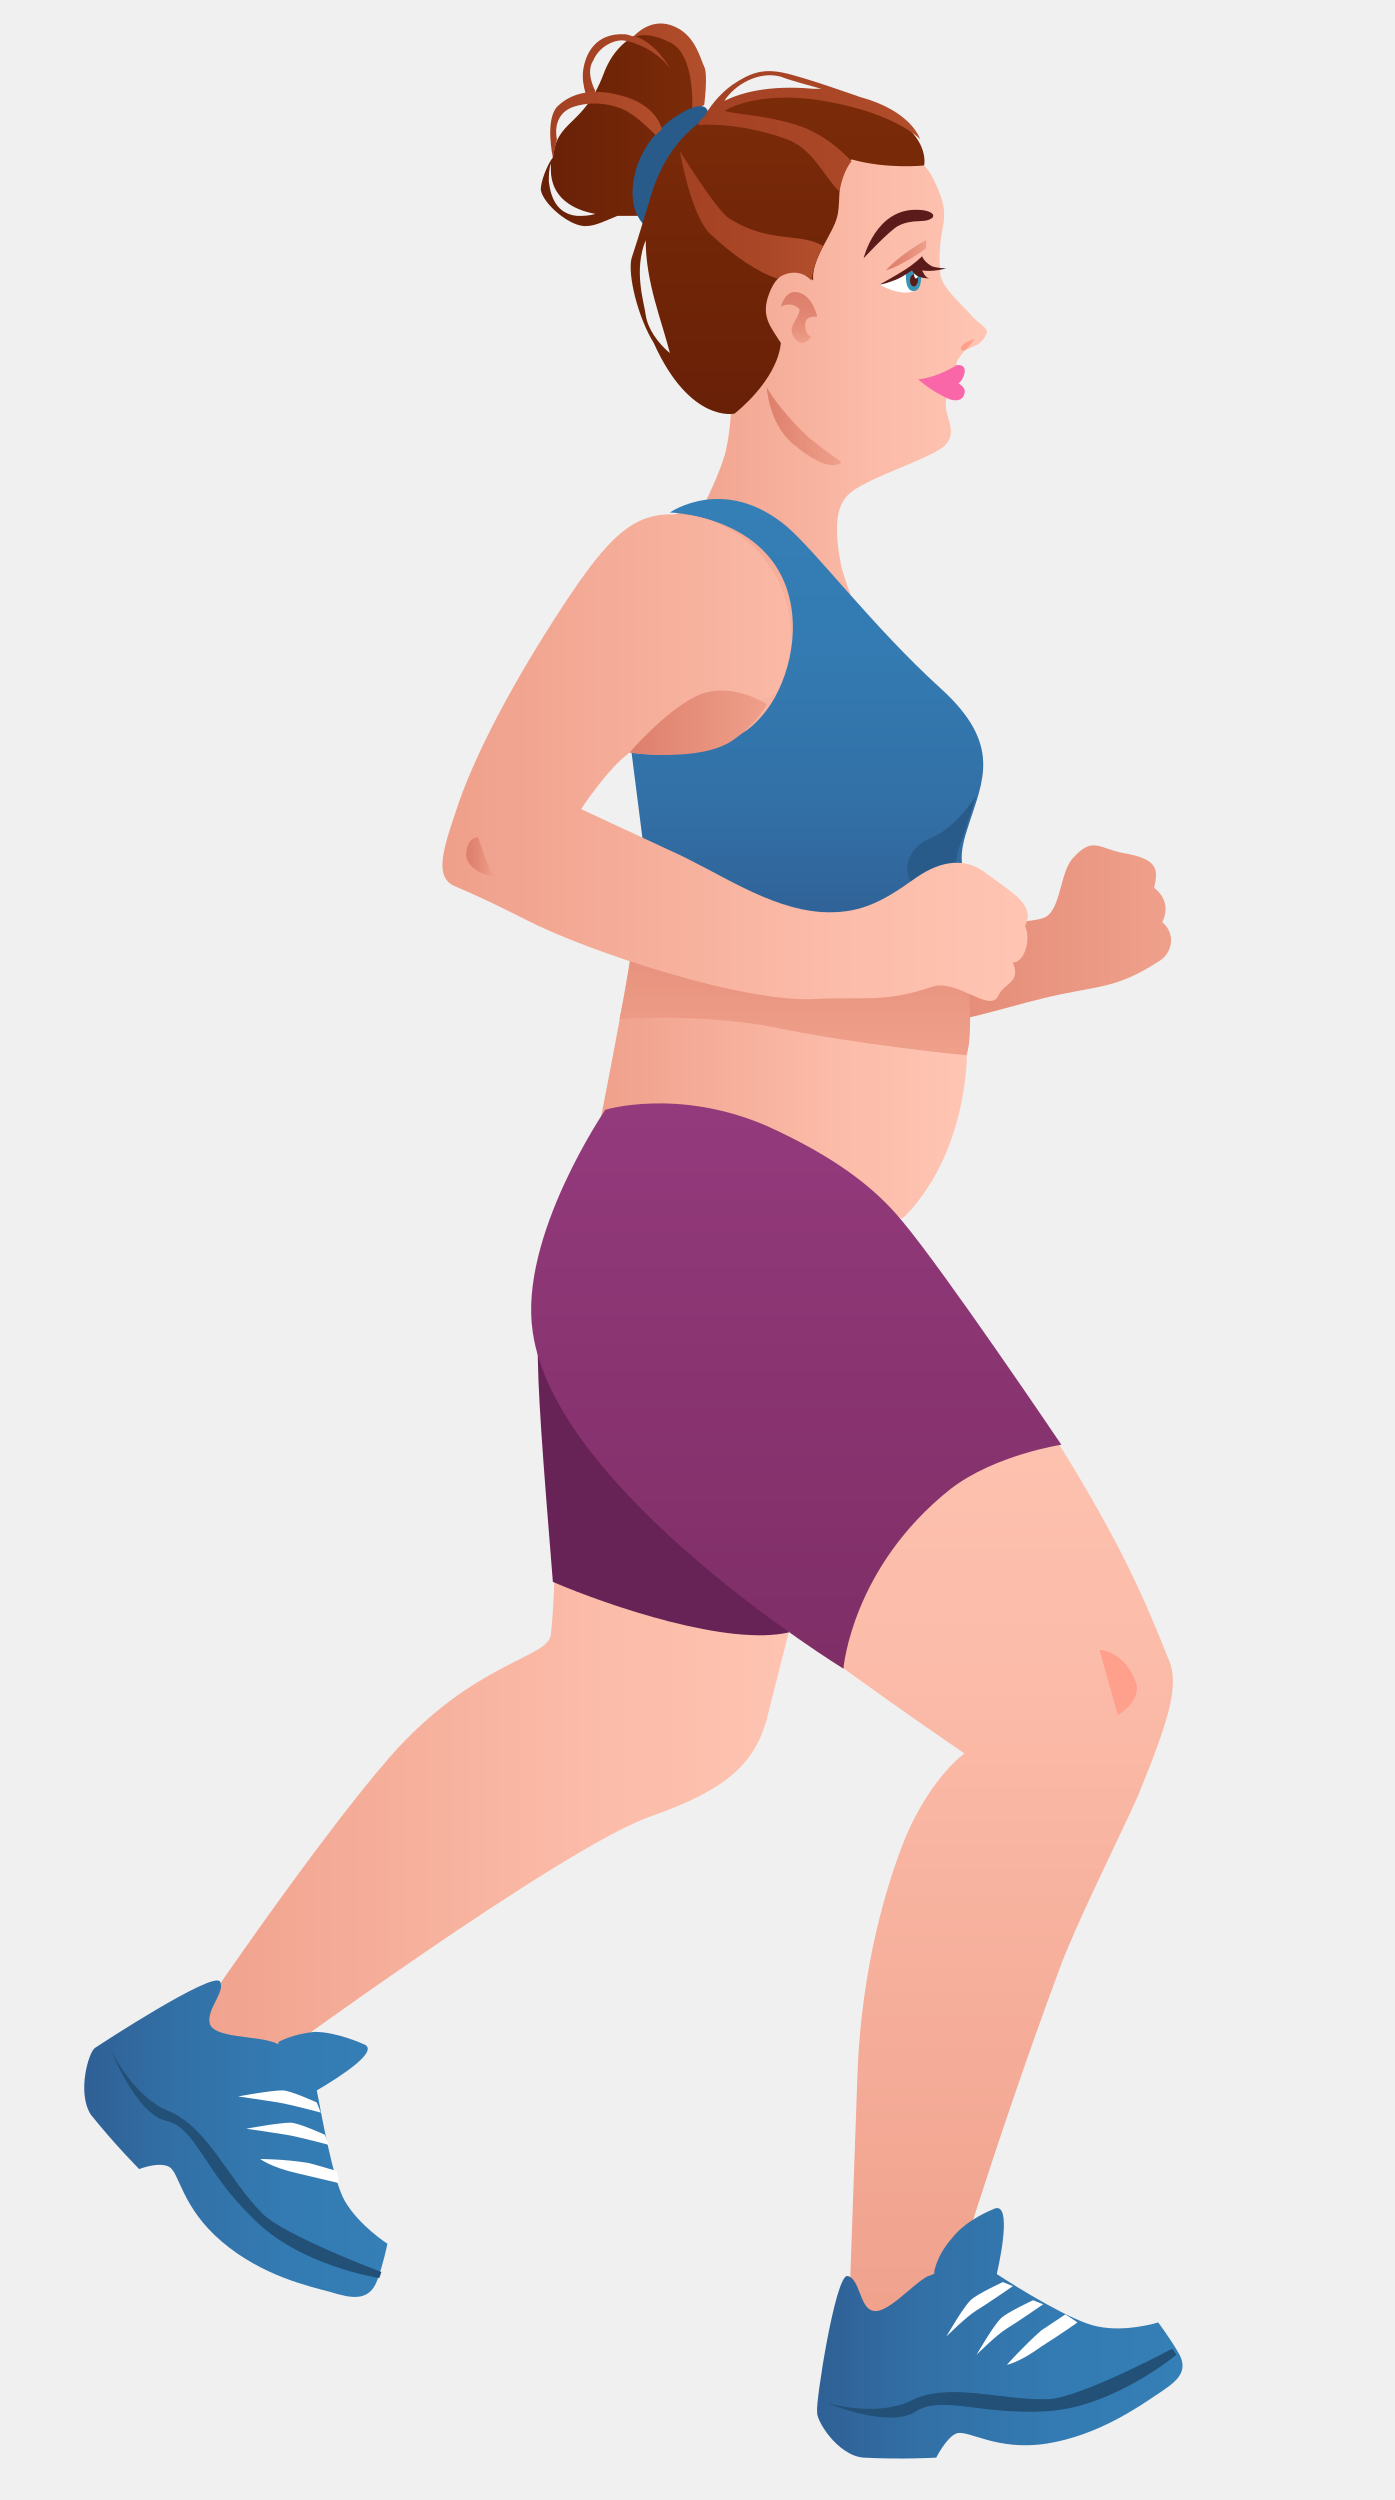
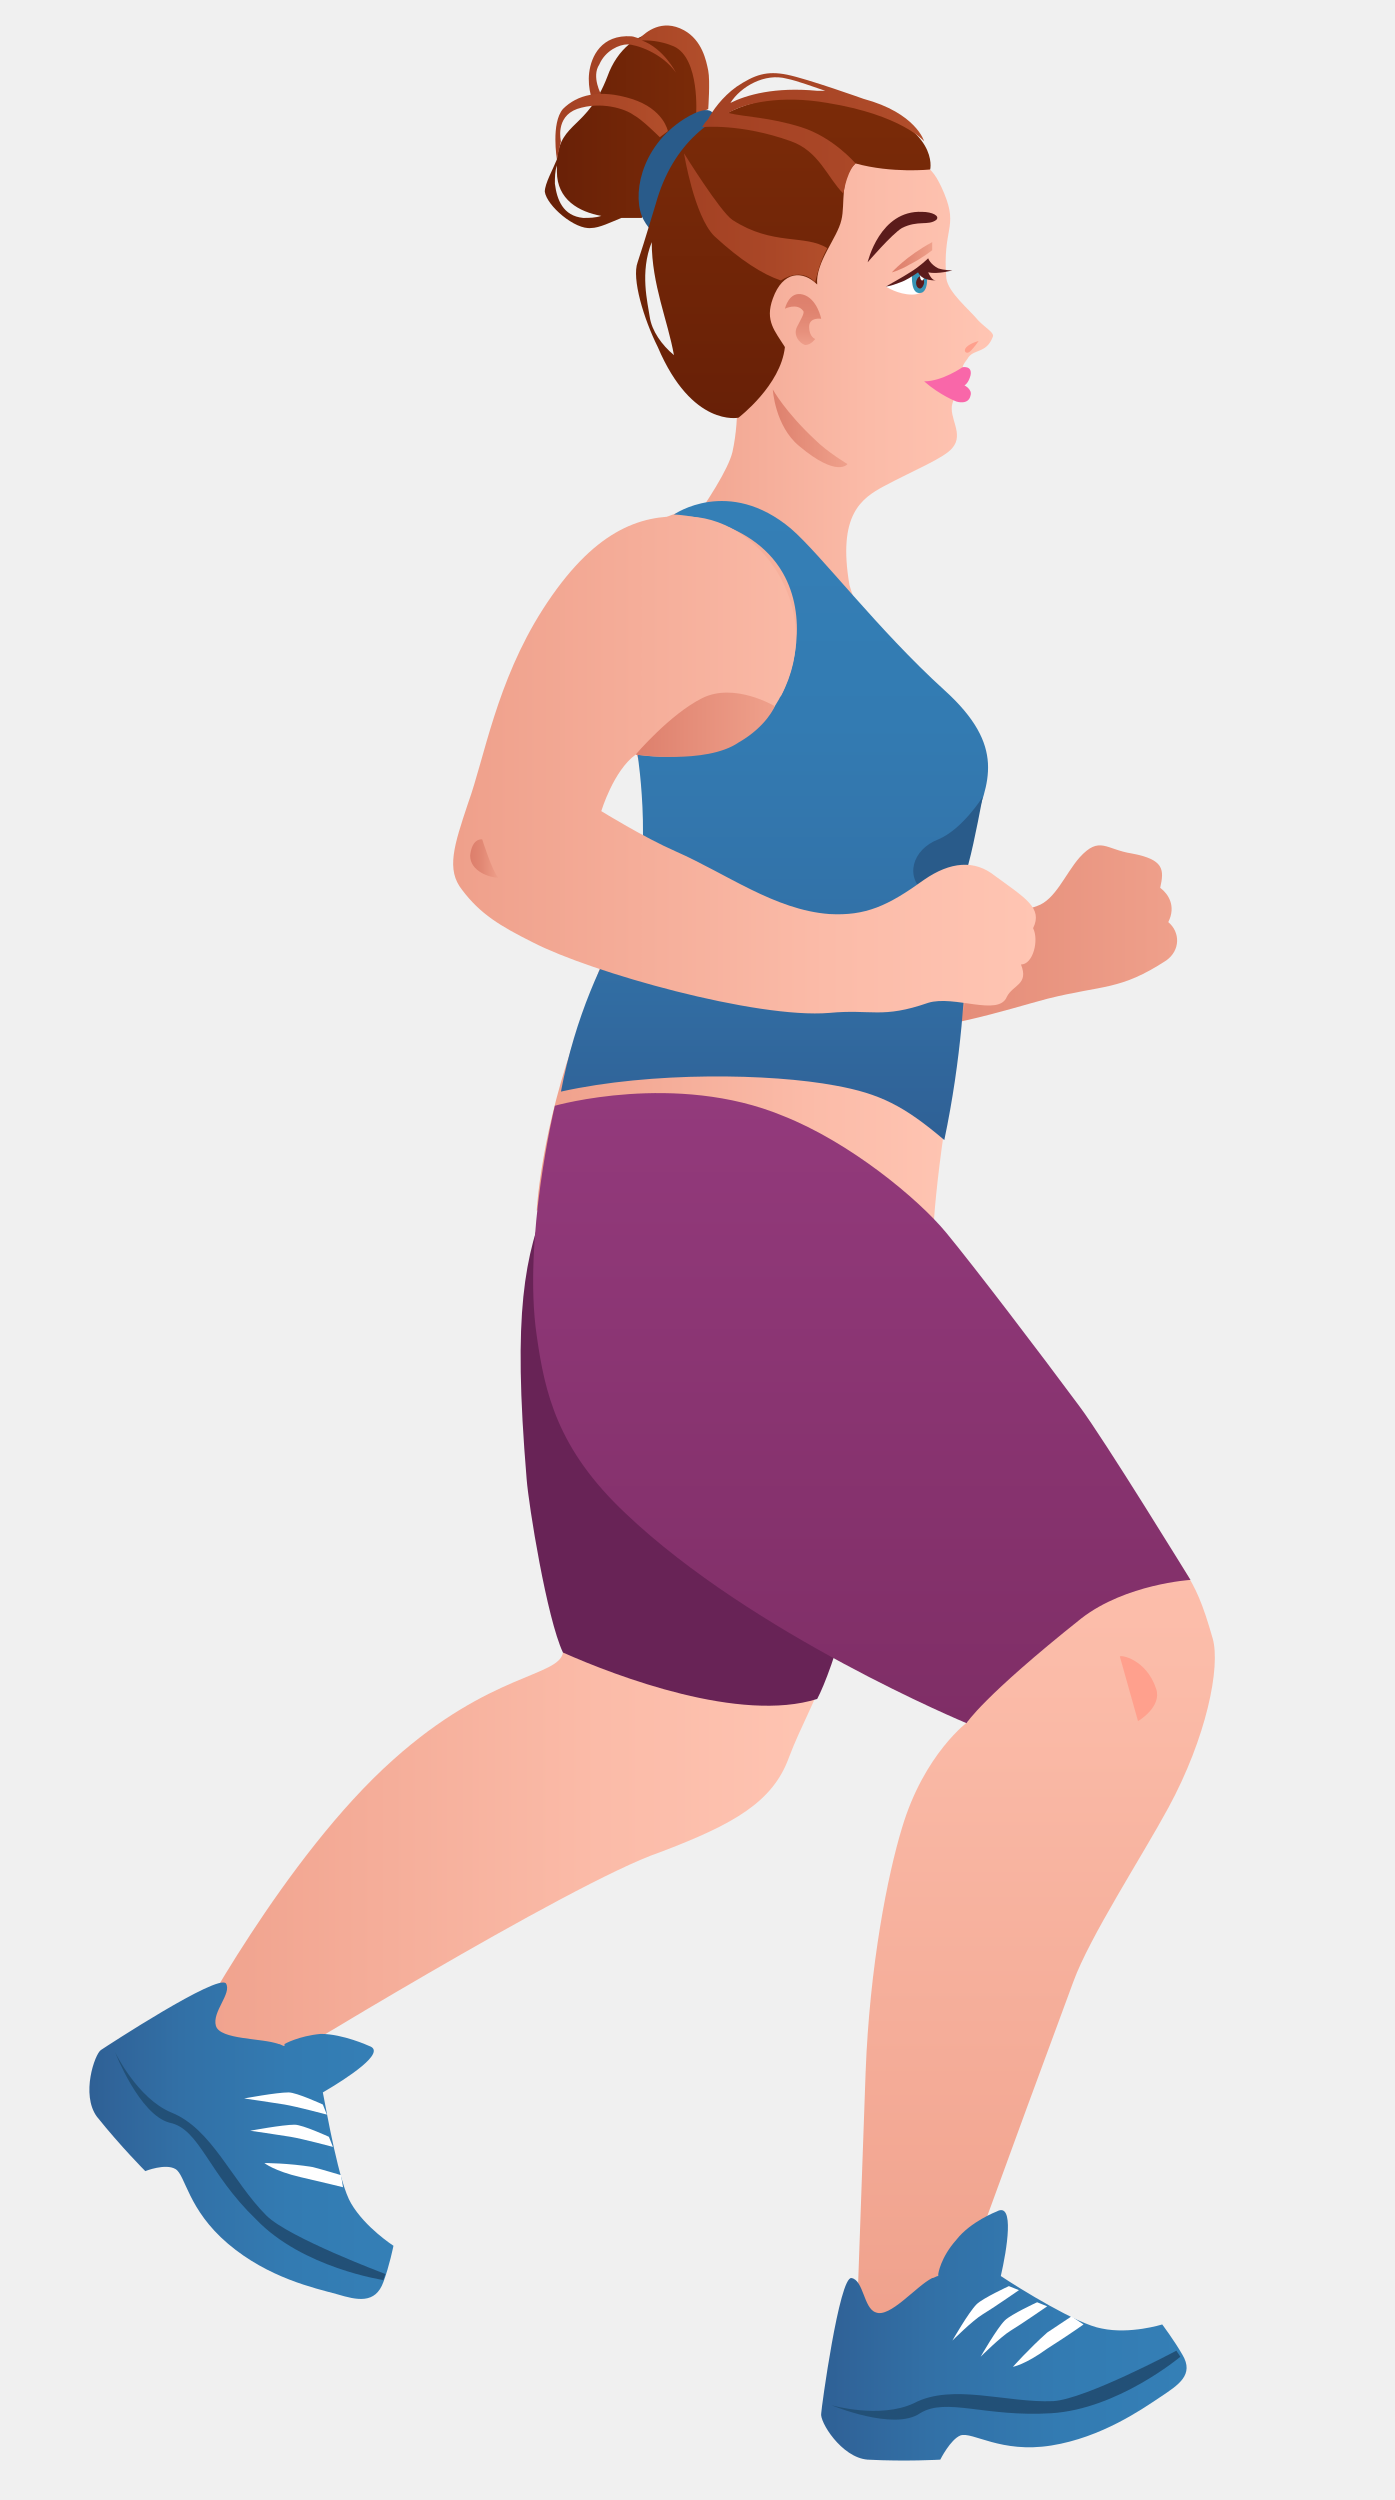
<svg xmlns="http://www.w3.org/2000/svg" version="1.1" id="Layer_1" x="0px" y="0px" viewBox="0 0 69.1 123.9" enable-background="new 0 0 69.1 123.9" xml:space="preserve">
  <g>
-     <linearGradient id="SVGID_1_" gradientUnits="userSpaceOnUse" x1="-53.371" y1="46.373" x2="-36.282" y2="46.373" gradientTransform="matrix(-1 0 0 1 4.5986 0)">
+     <linearGradient id="SVGID_1_" gradientUnits="userSpaceOnUse" x1="84.659" y1="46.492" x2="101.748" y2="46.492" gradientTransform="matrix(-1 0 0 1 142.8793 0)">
      <stop offset="0" style="stop-color:#EFA08B" />
      <stop offset="0.64" style="stop-color:#E48C78" />
      <stop offset="0.995" style="stop-color:#DD7F6C" />
    </linearGradient>
-     <path fill="url(#SVGID_1_)" d="M43.7,45.5c0,0,6.5,0.5,8,0c0.9-0.3,0.8-2.3,1.5-3c1-1.1,1.3-0.4,2.6-0.2c1.6,0.3,1.6,0.8,1.4,1.7   c0.4,0.3,0.8,0.9,0.4,1.7c0.6,0.5,0.6,1.4-0.1,1.9c-2.3,1.5-3.1,1.2-5.9,1.9c-1.7,0.4-5.6,1.7-8.2,1.5c-2.1-0.2-1.8-0.4-2.2-1   C40.1,48.1,43.7,45.5,43.7,45.5z" />
-     <linearGradient id="SVGID_2_" gradientUnits="userSpaceOnUse" x1="-36.502" y1="83.872" x2="-3.465" y2="83.872" gradientTransform="matrix(-1 0 0 1 4.5986 0)">
+     <path fill="url(#SVGID_1_)" d="M44,45.6c0,0,5.9-0.1,7.4-0.7c0.9-0.3,1.4-1.6,2.1-2.4c1-1.1,1.3-0.4,2.6-0.2   c1.6,0.3,1.6,0.8,1.4,1.7c0.4,0.3,0.8,0.9,0.4,1.7c0.6,0.5,0.6,1.4-0.1,1.9c-2.3,1.5-3.1,1.2-5.9,1.9C50,50,46.1,51.3,43.5,51   c-2.1-0.2-1.8-0.4-2.2-1C40.3,48.2,44,45.6,44,45.6z" />
+     <linearGradient id="SVGID_2_" gradientUnits="userSpaceOnUse" x1="101.008" y1="83.991" x2="134.565" y2="83.991" gradientTransform="matrix(-1 0 0 1 142.8793 0)">
      <stop offset="0" style="stop-color:#FFC5B3" />
      <stop offset="0.364" style="stop-color:#FBBBA8" />
      <stop offset="1" style="stop-color:#EFA08B" />
    </linearGradient>
-     <path fill="url(#SVGID_2_)" d="M41.1,72.9c0,0-1.8,7.2-3.1,12.3c-0.6,2.2-2,3.5-5.7,4.8c-4.4,1.5-19.5,12.6-19.5,12.6L8.1,103   l1.1-2.2c0,0,6.2-9.2,10.1-13.7c4.2-4.8,7.9-4.9,8-6.1c0.6-5.3-0.4-16.2-0.4-16.2L41.1,72.9z" />
-     <linearGradient id="SVGID_3_" gradientUnits="userSpaceOnUse" x1="-43.327" y1="42.747" x2="-24.948" y2="42.747" gradientTransform="matrix(-1 0 0 1 4.5986 0)">
+     <path fill="url(#SVGID_2_)" d="M41.4,73c0,0,1.3,4.9-0.2,9.1c-0.7,2.1-1.5,3.4-2.1,5c-0.8,2.2-2.7,3.3-6.4,4.7   C28.3,93.3,13,102.7,13,102.7l-4.7,0.4l1.1-2.2c0,0,4.7-8.9,10.1-13.7c4.8-4.3,8.2-4.1,8.4-5.3c0.6-5.3-0.8-17-0.8-17L41.4,73z" />
+     <linearGradient id="SVGID_3_" gradientUnits="userSpaceOnUse" x1="95.273" y1="43.674" x2="116.245" y2="43.674" gradientTransform="matrix(-1 0 0 1 142.8793 0)">
      <stop offset="0" style="stop-color:#FFC5B3" />
      <stop offset="0.364" style="stop-color:#FBBBA8" />
      <stop offset="1" style="stop-color:#EFA08B" />
    </linearGradient>
-     <path fill="url(#SVGID_3_)" d="M45.9,42c0,0,2.2,8.1,2,10.8c-0.4,5.3-3.2,7.6-3.2,7.6L37.1,57l-7.4-1.2c0,0,1.3-6.5,1.6-8.8   c0.4-3.2,0.9-6.8,0.9-6.8s-2.8-8.5-2.6-11s5.2-5.5,8.6-3.3C41.6,28.1,45.9,42,45.9,42z" />
+     <path fill="url(#SVGID_3_)" d="M46.1,42.1c0,0,2.3,4.9,1.2,10.8c-1.1,6.2-1.1,9.2-1.1,9.2l-8.8-5.1l-10.8,3c0,0,0.2-4,2.1-9.1   c1.1-3,3.7-10.8,3.7-10.8s-2.8-8.5-2.6-11c0.2-2.5,5.2-5.5,8.6-3.3C41.8,28.2,46.1,42.1,46.1,42.1z" />
    <g>
-       <linearGradient id="SVGID_4_" gradientUnits="userSpaceOnUse" x1="-44.465" y1="20.54" x2="-28.415" y2="20.54" gradientTransform="matrix(-1 0 0 1 4.5986 0)">
+       <linearGradient id="SVGID_4_" gradientUnits="userSpaceOnUse" x1="93.565" y1="20.659" x2="110.751" y2="20.659" gradientTransform="matrix(-1 0 0 1 142.8793 0)">
        <stop offset="0" style="stop-color:#FFC5B3" />
        <stop offset="0.364" style="stop-color:#FBBBA8" />
        <stop offset="1" style="stop-color:#EFA08B" />
      </linearGradient>
-       <path fill="url(#SVGID_4_)" d="M43.8,33.6L33,28.6c0,0,2.7-4.7,3-6.4c0.4-1.8,0.2-3.8,0.1-5.1c-0.8-0.5-2.3-0.4-2.5-3.6    c-0.4-4.8,5.7-6.5,10-5.9c1.7,0.2,2.2,0.1,2.9,1.8c0.7,1.7-0.1,1.7,0.1,4.2c0.1,0.7,1.1,1.5,1.6,2.1c0.4,0.4,0.8,0.6,0.7,0.8    c-0.3,0.8-0.9,0.6-1.2,1c-0.1,0.2-0.5,0.5-0.2,0.9c0.2,0.3-0.2,0.6-0.3,0.7c-0.1,0.5-0.2,0.3-0.3,0.7c-0.2,0.7,0.6,1.5,0,2.2    c-0.4,0.5-2.2,1.1-3.7,1.8c-1.1,0.6-2.2,0.8-1.5,4.3C42.2,29.9,43.8,33.6,43.8,33.6z" />
-       <linearGradient id="SVGID_5_" gradientUnits="userSpaceOnUse" x1="-37.126" y1="21.076" x2="-33.401" y2="21.076" gradientTransform="matrix(-1 0 0 1 4.5986 0)">
+       <path fill="url(#SVGID_4_)" d="M44,33.7l-11.9-4.8c0,0,3.8-4.8,4.2-6.5c0.4-1.8,0.2-3.8,0.1-5.1c-0.8-0.5-2.3-0.4-2.5-3.6    c-0.4-4.8,5.7-6.5,10-5.9c1.7,0.2,2.2,0.1,2.9,1.8c0.7,1.7-0.1,1.7,0.1,4.2c0.1,0.7,1.1,1.5,1.6,2.1c0.4,0.4,0.8,0.6,0.7,0.8    c-0.3,0.8-0.9,0.6-1.2,1c-0.1,0.2-0.5,0.5-0.2,0.9c0.2,0.3-0.2,0.6-0.3,0.7c-0.1,0.5-0.2,0.3-0.3,0.7c-0.2,0.7,0.6,1.5,0,2.2    c-0.4,0.5-1.9,1.1-3.4,1.9c-1.1,0.6-2.3,1.4-1.7,4.9C42.6,30.7,44,33.7,44,33.7z" />
+       <linearGradient id="SVGID_5_" gradientUnits="userSpaceOnUse" x1="100.904" y1="21.195" x2="104.629" y2="21.195" gradientTransform="matrix(-1 0 0 1 142.8793 0)">
        <stop offset="0" style="stop-color:#EFA08B" />
        <stop offset="0.64" style="stop-color:#E48C78" />
        <stop offset="0.995" style="stop-color:#DD7F6C" />
      </linearGradient>
-       <path fill="url(#SVGID_5_)" d="M41.7,22.9c0,0-0.5,0.7-2.4-0.9c-1.2-1-1.3-2.8-1.3-2.8s0.6,1.1,2.1,2.5    C40.7,22.2,41.7,22.9,41.7,22.9z" />
-       <linearGradient id="SVGID_6_" gradientUnits="userSpaceOnUse" x1="-30.1" y1="6.429" x2="-22.219" y2="6.429" gradientTransform="matrix(-1 0 0 1 4.5986 0)">
+       <path fill="url(#SVGID_5_)" d="M42,23c0,0-0.5,0.7-2.4-0.9c-1.2-1-1.3-2.8-1.3-2.8s0.6,1.1,2.1,2.5C41,22.4,42,23,42,23z" />
+       <linearGradient id="SVGID_6_" gradientUnits="userSpaceOnUse" x1="107.93" y1="6.549" x2="115.811" y2="6.549" gradientTransform="matrix(-1 0 0 1 142.8793 0)">
        <stop offset="0" style="stop-color:#7B2B08" />
        <stop offset="1" style="stop-color:#682007" />
      </linearGradient>
-       <path fill="url(#SVGID_6_)" d="M27.4,7.8c0.2-1.9,1.5-1.5,2.5-4.1c1-2.8,4.1-2.9,4.6-0.6c0.5,2.3,0,4.3,0,4.3l-2.9,3.3    c0,0-0.4,0-1,0c-0.5,0.2-1.1,0.5-1.5,0.5c-0.8,0.1-2.2-1.1-2.3-1.8C26.8,9,27.1,8.2,27.4,7.8z M28.6,10.7c0.3,0,0.6,0,0.9-0.1    c-1.1-0.2-2.2-0.8-2.2-2.2c0-0.1,0-0.2,0-0.3c-0.1,0.3-0.1,0.6-0.1,0.9C27.3,9.8,27.6,10.6,28.6,10.7z" />
-       <linearGradient id="SVGID_7_" gradientUnits="userSpaceOnUse" x1="-30.333" y1="3.385" x2="-24.307" y2="3.385" gradientTransform="matrix(-1 0 0 1 4.5986 0)">
+       <path fill="url(#SVGID_6_)" d="M27.6,7.9c0.2-1.9,1.5-1.5,2.5-4.1c1-2.8,4.1-2.9,4.6-0.6c0.5,2.3,0,4.3,0,4.3l-2.9,3.3    c0,0-0.4,0-1,0c-0.5,0.2-1.1,0.5-1.5,0.5c-0.8,0.1-2.2-1.1-2.3-1.8C27,9.1,27.4,8.4,27.6,7.9z M28.9,10.8c0.3,0,0.6,0,0.9-0.1    c-1.1-0.2-2.2-0.8-2.2-2.2c0-0.1,0-0.2,0-0.3c-0.1,0.3-0.1,0.6-0.1,0.9C27.6,9.9,27.9,10.7,28.9,10.8z" />
+       <linearGradient id="SVGID_7_" gradientUnits="userSpaceOnUse" x1="107.697" y1="3.504" x2="113.723" y2="3.504" gradientTransform="matrix(-1 0 0 1 142.8793 0)">
        <stop offset="0" style="stop-color:#B24E2B" />
        <stop offset="1" style="stop-color:#A34123" />
      </linearGradient>
-       <path fill="url(#SVGID_7_)" d="M28.9,3.5C29,2.7,29.5,1.6,31,1.7c0.1,0,0.3,0.1,0.4,0.1c0.3-0.3,1.1-1,2.2-0.4    c0.9,0.5,1.1,1.5,1.3,1.9s0,1.9,0,1.9l-0.6,0.3c0,0,0.2-2.8-1.1-3.4c-0.8-0.4-1.3-0.4-1.7-0.3c1.1,0.4,1.7,1.6,1.7,1.6    c-0.7-1-2-1.4-2.4-1.4c-0.4,0-1.1,0.3-1.4,1c-0.4,0.6,0.1,1.5,0.1,1.5l-0.3,0.5C29.2,5.1,28.8,4.3,28.9,3.5z" />
-       <path fill="#295B8A" d="M35.1,5.7c0,0,0.1-1-1.5,0c-2.2,1.4-2.6,3.9-2,5c0.6,1.1,1.3,0.8,1.3,0.8L35.1,5.7z" />
-       <path fill="#F967A9" d="M47.4,18.1c0,0,0.5-0.1,0.4,0.4c-0.1,0.4-0.3,0.5-0.3,0.5s0.4,0.2,0.3,0.5c-0.1,0.5-0.7,0.3-0.7,0.3    s-0.8-0.3-1.6-1C46.5,18.7,47.4,18.1,47.4,18.1z" />
-       <path fill="#FFFFFF" d="M45.6,13.1c0,0,0,0.4,0,0.7c0,0.3-0.1,0.7-0.7,0.7c-0.7,0-1.3-0.4-1.3-0.4L45.6,13.1z" />
-       <path fill="#3794B5" d="M45.6,13.2c0,0,0.2,1-0.2,1.2c-0.6,0.2-0.5-0.9-0.5-0.9L45.6,13.2z" />
-       <path fill="#5B1B1B" d="M45.1,13.9c0,0.2,0.1,0.3,0.2,0.3c0.1,0,0.2-0.2,0.2-0.3c0-0.2-0.1-0.3-0.2-0.3    C45.2,13.6,45.1,13.7,45.1,13.9z" />
-       <ellipse fill="#FFFFFF" cx="45.4" cy="13.6" rx="0.1" ry="0.2" />
-       <path fill="#5B1B1B" d="M45.5,10.4c0.5,0,0.9,0.2,0.7,0.4c-0.4,0.3-0.9,0-1.7,0.4c-0.5,0.3-1.7,1.6-1.7,1.6S43.4,10.3,45.5,10.4z" />
-       <path fill="#5B1B1B" d="M43.6,14.1c0,0,0.9-0.5,1.2-0.7c0.5-0.3,0.9-0.7,0.9-0.7s0.1,0.3,0.5,0.5c0.3,0.1,0.7,0.1,0.7,0.1    s-0.7,0.2-1.2,0.1c0.1,0.2,0.2,0.4,0.4,0.4c-0.6,0-0.8-0.2-0.9-0.4c-0.3,0.2-0.6,0.4-0.9,0.5C43.8,14.1,43.6,14.1,43.6,14.1z" />
-       <linearGradient id="SVGID_8_" gradientUnits="userSpaceOnUse" x1="-33.983" y1="4.546" x2="-33.983" y2="20.564" gradientTransform="matrix(-1 0 0 1 4.5986 0)">
+       <path fill="url(#SVGID_7_)" d="M29.2,3.6c0.1-0.8,0.6-1.9,2.1-1.8c0.1,0,0.3,0.1,0.4,0.1c0.3-0.3,1.1-1,2.2-0.4    C34.8,2,35,3,35.1,3.5s0,1.9,0,1.9l-0.6,0.3c0,0,0.2-2.8-1.1-3.4C32.7,2,32.1,2,31.8,2c1.1,0.4,1.7,1.6,1.7,1.6    c-0.7-1-2-1.4-2.4-1.4c-0.4,0-1.1,0.3-1.4,1c-0.4,0.6,0.1,1.5,0.1,1.5l-0.3,0.5C29.4,5.2,29.1,4.4,29.2,3.6z" />
+       <path fill="#295B8A" d="M35.4,5.9c0,0,0.1-1-1.5,0c-2.2,1.4-2.6,3.9-2,5c0.6,1.1,1.3,0.8,1.3,0.8L35.4,5.9z" />
+       <path fill="#F967A9" d="M47.7,18.2c0,0,0.5-0.1,0.4,0.4c-0.1,0.4-0.3,0.5-0.3,0.5s0.4,0.2,0.3,0.5c-0.1,0.5-0.7,0.3-0.7,0.3    s-0.8-0.3-1.6-1C46.7,18.9,47.7,18.2,47.7,18.2z" />
+       <path fill="#FFFFFF" d="M45.9,13.2c0,0,0,0.4,0,0.7c0,0.3-0.1,0.7-0.7,0.7c-0.7,0-1.3-0.4-1.3-0.4L45.9,13.2z" />
+       <path fill="#3794B5" d="M45.9,13.3c0,0,0.2,1-0.2,1.2c-0.6,0.2-0.5-0.9-0.5-0.9L45.9,13.3z" />
+       <path fill="#5B1B1B" d="M45.4,14c0,0.2,0.1,0.3,0.2,0.3c0.1,0,0.2-0.2,0.2-0.3c0-0.2-0.1-0.3-0.2-0.3C45.5,13.7,45.4,13.9,45.4,14    z" />
+       <ellipse fill="#FFFFFF" cx="45.7" cy="13.7" rx="0.1" ry="0.2" />
+       <path fill="#5B1B1B" d="M45.7,10.5c0.5,0,0.9,0.2,0.7,0.4c-0.4,0.3-0.9,0-1.7,0.4C44.2,11.6,43,13,43,13S43.6,10.4,45.7,10.5z" />
+       <path fill="#5B1B1B" d="M43.9,14.2c0,0,0.9-0.5,1.2-0.7c0.5-0.3,0.9-0.7,0.9-0.7s0.1,0.3,0.5,0.5c0.3,0.1,0.7,0.1,0.7,0.1    s-0.7,0.2-1.2,0.1c0.1,0.2,0.2,0.4,0.4,0.4c-0.6,0-0.8-0.2-0.9-0.4c-0.3,0.2-0.6,0.4-0.9,0.5C44.1,14.2,43.9,14.2,43.9,14.2z" />
+       <linearGradient id="SVGID_8_" gradientUnits="userSpaceOnUse" x1="104.046" y1="4.665" x2="104.046" y2="20.683" gradientTransform="matrix(-1 0 0 1 142.8793 0)">
        <stop offset="0" style="stop-color:#7B2B08" />
        <stop offset="1" style="stop-color:#682007" />
      </linearGradient>
-       <path fill="url(#SVGID_8_)" d="M31.3,12.8c0.4-1.2,0.8-2.6,0.9-2.9c1.7-6.1,8-5.6,9.9-5c4.2,1.2,3.7,3.3,3.7,3.3S44,8.4,42.2,7.9    c-0.8,0.7-0.5,2-0.7,2.8c-0.2,0.9-1.3,2.1-1.2,3.2c-0.7-0.7-1.7-0.7-2.2,0.7c-0.4,1.1,0.1,1.6,0.6,2.4c-0.2,1.9-2.3,3.5-2.3,3.5    s-2.2,0.5-4-3.5C31.6,15.7,31.1,13.6,31.3,12.8z M32,15.6c0.1,0.7,0.6,1.4,1.2,1.9C32.8,15.9,32,14,32,11.9    C31.4,13.4,31.9,14.9,32,15.6z" />
-       <path fill="#FFA08D" d="M48.3,16.8c0,0-0.4,0.1-0.6,0.3c-0.2,0.2,0,0.4,0.2,0.2C48.1,17.1,48.3,16.8,48.3,16.8z" />
-       <linearGradient id="SVGID_9_" gradientUnits="userSpaceOnUse" x1="-41.317" y1="12.65" x2="-39.392" y2="12.65" gradientTransform="matrix(-1 0 0 1 4.5986 0)">
+       <path fill="url(#SVGID_8_)" d="M31.6,13c0.4-1.2,0.8-2.6,0.9-2.9c1.7-6.1,8-5.6,9.9-5c4.2,1.2,3.7,3.3,3.7,3.3s-1.9,0.2-3.7-0.3    c-0.8,0.7-0.5,2-0.7,2.8c-0.2,0.9-1.3,2.1-1.2,3.2c-0.7-0.7-1.7-0.7-2.2,0.7c-0.4,1.1,0.1,1.6,0.6,2.4c-0.2,1.9-2.3,3.5-2.3,3.5    s-2.3,0.5-4-3.5C31.9,15.8,31.3,13.8,31.6,13z M32.2,15.7c0.1,0.7,0.6,1.4,1.2,1.9c-0.3-1.7-1.1-3.5-1.1-5.6    C31.7,13.5,32.1,15,32.2,15.7z" />
+       <path fill="#FFA08D" d="M48.5,16.9c0,0-0.4,0.1-0.6,0.3c-0.2,0.2,0,0.4,0.2,0.2C48.3,17.2,48.5,16.9,48.5,16.9z" />
+       <linearGradient id="SVGID_9_" gradientUnits="userSpaceOnUse" x1="96.713" y1="12.769" x2="98.638" y2="12.769" gradientTransform="matrix(-1 0 0 1 142.8793 0)">
        <stop offset="0" style="stop-color:#EFA08B" />
        <stop offset="0.156" style="stop-color:#EB9984" />
        <stop offset="0.649" style="stop-color:#E18672" />
        <stop offset="0.995" style="stop-color:#DD7F6C" />
      </linearGradient>
-       <path fill="url(#SVGID_9_)" d="M45.9,11.9v0.4c0,0-0.5,0.4-1.1,0.7c-0.5,0.3-0.9,0.4-0.9,0.4S44.6,12.6,45.9,11.9z" />
-       <linearGradient id="SVGID_10_" gradientUnits="userSpaceOnUse" x1="-35.005" y1="17.075" x2="-35.005" y2="14.497" gradientTransform="matrix(-1 0 0 1 4.5986 0)">
+       <path fill="url(#SVGID_9_)" d="M46.2,12v0.4c0,0-0.5,0.4-1.1,0.7c-0.5,0.3-0.9,0.4-0.9,0.4S44.9,12.7,46.2,12z" />
+       <linearGradient id="SVGID_10_" gradientUnits="userSpaceOnUse" x1="103.025" y1="17.195" x2="103.025" y2="14.616" gradientTransform="matrix(-1 0 0 1 142.8793 0)">
        <stop offset="0" style="stop-color:#EFA08B" />
        <stop offset="0.278" style="stop-color:#E7917D" />
        <stop offset="0.658" style="stop-color:#E08470" />
        <stop offset="0.995" style="stop-color:#DD7F6C" />
      </linearGradient>
-       <path fill="url(#SVGID_10_)" d="M38.7,15.2c0,0,0.2-0.9,0.9-0.7c0.7,0.2,0.9,1.2,0.9,1.2s-0.6-0.1-0.6,0.4c0,0.5,0.3,0.6,0.3,0.6    s-0.2,0.3-0.5,0.3c-0.3-0.1-0.6-0.5-0.4-0.9c0.2-0.4,0.4-0.7,0.3-0.8C39.2,14.9,38.7,15.2,38.7,15.2z" />
-       <linearGradient id="SVGID_11_" gradientUnits="userSpaceOnUse" x1="-36.152" y1="10.718" x2="-29.026" y2="10.718" gradientTransform="matrix(-1 0 0 1 4.5986 0)">
+       <path fill="url(#SVGID_10_)" d="M38.9,15.3c0,0,0.2-0.9,0.9-0.7c0.7,0.2,0.9,1.2,0.9,1.2s-0.6-0.1-0.6,0.4c0,0.5,0.3,0.6,0.3,0.6    s-0.2,0.3-0.5,0.3c-0.3-0.1-0.6-0.5-0.4-0.9c0.2-0.4,0.4-0.7,0.3-0.8C39.5,15,38.9,15.3,38.9,15.3z" />
+       <linearGradient id="SVGID_11_" gradientUnits="userSpaceOnUse" x1="101.878" y1="10.837" x2="109.004" y2="10.837" gradientTransform="matrix(-1 0 0 1 142.8793 0)">
        <stop offset="0" style="stop-color:#B24E2B" />
        <stop offset="0.384" style="stop-color:#AA4727" />
        <stop offset="1" style="stop-color:#A34123" />
      </linearGradient>
-       <path fill="url(#SVGID_11_)" d="M40.8,12.2c-1.1-0.7-2.7-0.1-4.7-1.4c-0.6-0.4-2.4-3.3-2.4-3.3s0.5,3.1,1.5,4.1    c1.3,1.2,2.4,1.9,3.3,2.2c1.1-0.7,1.7,0.1,1.7,0.1S40.4,12.8,40.8,12.2z" />
-       <linearGradient id="SVGID_12_" gradientUnits="userSpaceOnUse" x1="-40.975" y1="6.473" x2="-29.955" y2="6.473" gradientTransform="matrix(-1 0 0 1 4.5986 0)">
+       <path fill="url(#SVGID_11_)" d="M41,12.3c-1.1-0.7-2.7-0.1-4.7-1.4c-0.6-0.4-2.4-3.3-2.4-3.3s0.5,3.1,1.5,4.1    c1.3,1.2,2.4,1.9,3.3,2.2c1.1-0.7,1.7,0.1,1.7,0.1S40.6,13,41,12.3z" />
+       <linearGradient id="SVGID_12_" gradientUnits="userSpaceOnUse" x1="97.055" y1="6.592" x2="108.075" y2="6.592" gradientTransform="matrix(-1 0 0 1 142.8793 0)">
        <stop offset="0" style="stop-color:#B24E2B" />
        <stop offset="0.384" style="stop-color:#AA4727" />
        <stop offset="1" style="stop-color:#A34123" />
      </linearGradient>
-       <path fill="url(#SVGID_12_)" d="M34.9,5.8c0.2-0.4,0.7-1.1,1.4-1.6c0.9-0.6,1.5-0.8,2.5-0.6c1,0.2,3.8,1.2,3.8,1.2l0,0    c2.6,0.7,3,2.1,3,2.1S44.4,5.6,40.8,5c-2.3-0.4-4.1,0-4.9,0.5c0.8,0.2,2,0.2,3.6,0.7c1.6,0.5,2.7,1.8,2.7,1.8s-0.4,0.4-0.6,1.5    c-0.8-0.8-1.3-2.1-2.6-2.6c-2.5-0.9-4.4-0.7-4.4-0.7S34.6,6,34.9,5.8z M40.3,4.4c0.1,0,0.2,0,0.4,0C40,4.2,39.2,4,38.7,3.8    c-1.1-0.3-2.3,0.4-2.8,1.2c0,0,0,0,0,0C36.7,4.6,38.1,4.2,40.3,4.4z" />
-       <linearGradient id="SVGID_13_" gradientUnits="userSpaceOnUse" x1="-28.214" y1="6.152" x2="-22.667" y2="6.152" gradientTransform="matrix(-1 0 0 1 4.5986 0)">
+       <path fill="url(#SVGID_12_)" d="M35.1,5.9c0.2-0.4,0.7-1.1,1.4-1.6c0.9-0.6,1.5-0.8,2.5-0.6c1,0.2,3.8,1.2,3.8,1.2l0,0    c2.6,0.7,3,2.1,3,2.1S44.7,5.7,41,5.1c-2.3-0.4-4.1,0-4.9,0.5c0.8,0.2,2,0.2,3.6,0.7c1.6,0.5,2.7,1.8,2.7,1.8S42,8.4,41.8,9.6    C41,8.8,40.6,7.5,39.2,7c-2.5-0.9-4.4-0.7-4.4-0.7S34.9,6.1,35.1,5.9z M40.5,4.5c0.1,0,0.2,0,0.4,0c-0.6-0.2-1.4-0.5-1.9-0.6    c-1.1-0.3-2.3,0.4-2.8,1.2c0,0,0,0,0,0C37,4.7,38.4,4.3,40.5,4.5z" />
+       <linearGradient id="SVGID_13_" gradientUnits="userSpaceOnUse" x1="109.816" y1="6.272" x2="115.363" y2="6.272" gradientTransform="matrix(-1 0 0 1 142.8793 0)">
        <stop offset="0" style="stop-color:#B24E2B" />
        <stop offset="1" style="stop-color:#A34123" />
      </linearGradient>
-       <path fill="url(#SVGID_13_)" d="M32.8,6.4c0,0-0.2-1.1-1.8-1.6c-1.6-0.5-2.7-0.2-3.4,0.5C27,6,27.4,7.8,27.4,7.8l0.2-0.9    c0,0-0.3-1.2,0.8-1.6c1.2-0.4,2.4,0,2.8,0.3c0.4,0.2,1.3,1.1,1.3,1.1L32.8,6.4z" />
+       <path fill="url(#SVGID_13_)" d="M33.1,6.5c0,0-0.2-1.1-1.8-1.6c-1.6-0.5-2.7-0.2-3.4,0.5c-0.6,0.7-0.3,2.5-0.3,2.5L27.8,7    c0,0-0.3-1.2,0.8-1.6c1.2-0.4,2.4,0,2.8,0.3c0.4,0.2,1.3,1.1,1.3,1.1L33.1,6.5z" />
    </g>
-     <linearGradient id="SVGID_14_" gradientUnits="userSpaceOnUse" x1="-34.829" y1="52.252" x2="-34.829" y2="41.901" gradientTransform="matrix(-1 0 0 1 4.5986 0)">
+     <linearGradient id="SVGID_14_" gradientUnits="userSpaceOnUse" x1="103.149" y1="52.371" x2="103.149" y2="42.02" gradientTransform="matrix(-1 0 0 1 142.8793 0)">
      <stop offset="0" style="stop-color:#EFA08B" />
      <stop offset="0.64" style="stop-color:#E48C78" />
      <stop offset="0.995" style="stop-color:#DD7F6C" />
    </linearGradient>
-     <path fill="url(#SVGID_14_)" d="M31.4,46.4c0.2-1.5,0.8-3.5,0.5-4l15.6,0.4c0,2.1,0,1.6,0.4,5.3c0.4,3.3,0,4.2,0,4.2   s-5.3-0.5-9.6-1.4c-3.7-0.7-7.6-0.4-7.6-0.4S31.1,48.8,31.4,46.4z" />
-     <linearGradient id="SVGID_15_" gradientUnits="userSpaceOnUse" x1="-35.365" y1="24.816" x2="-35.365" y2="46.373" gradientTransform="matrix(-1 0 0 1 4.5986 0)">
+     <path fill="url(#SVGID_14_)" d="M31.7,46.5c0.2-1.5,0.8-3.5,0.5-4l15.6,0.4c0,2.1,1.2,1.7,0.4,5.3c-0.7,3.1-1.2,4.2-1.2,4.2   s-4-0.5-8.3-1.4C35,50.3,31,50.6,31,50.6S31.3,48.9,31.7,46.5z" />
+     <linearGradient id="SVGID_15_" gradientUnits="userSpaceOnUse" x1="104.541" y1="24.935" x2="104.541" y2="56.591" gradientTransform="matrix(-1 0 0 1 142.8793 0)">
      <stop offset="0" style="stop-color:#347FB6" />
      <stop offset="0.345" style="stop-color:#337BB2" />
      <stop offset="0.701" style="stop-color:#3270A6" />
      <stop offset="1" style="stop-color:#2F6095" />
    </linearGradient>
-     <path fill="url(#SVGID_15_)" d="M37,36.2c0.4-0.3,0.8-0.7,1.2-1.3c1.1-1.7,1.6-4.5,0.4-6.6c-1.6-2.8-5.4-2.9-5.4-2.9   s2.7-1.9,5.8,0.7c1.5,1.3,4.3,5,7.6,8c3.1,2.8,2.1,4.6,1.4,6.8c-0.5,1.5-0.4,1.9,0,3.2l-7.4,2.2L32,42.8l-0.7-5.5   C31.3,37.3,34.3,37.9,37,36.2z" />
-     <path fill="#295B8A" d="M48.4,39.4c0,0-1,1.6-2.2,2.1c-1.3,0.5-1.7,1.9-0.6,2.7c1.1,0.9,2.2,0.8,2.2,0.8s-0.7-1.6-0.3-2.9   C47.9,41,48.4,39.4,48.4,39.4z" />
-     <linearGradient id="SVGID_16_" gradientUnits="userSpaceOnUse" x1="-40.009" y1="64.361" x2="-40.009" y2="116.665" gradientTransform="matrix(-1 0 0 1 4.5986 0)">
+     <path fill="url(#SVGID_15_)" d="M37.2,36.3c0.4-0.3,0.8-0.7,1.2-1.3c1.1-1.7,1.6-4.5,0.4-6.6c-1.6-2.8-5.4-2.9-5.4-2.9   s2.7-1.9,5.8,0.7c1.5,1.3,4.3,5,7.6,8c3.1,2.8,2.2,4.6,1.4,6.8c-0.6,1.5,0.3,7.4-1.4,15.5c-2-1.7-3.2-2.3-5.4-2.7   c-3.2-0.6-9.1-0.7-13.6,0.3c0.7-3.7,2.1-6.7,3.2-8.4c1.5-2.4,0.6-8.3,0.6-8.3S34.6,38,37.2,36.3z" />
+     <path fill="#295B8A" d="M48.7,39.5c0,0-1,1.6-2.2,2.1c-1.3,0.5-1.7,1.9-0.6,2.7c1.1,0.9,2.2,0.8,2.2,0.8s-0.5-0.9-0.1-2.3   C48.3,41.7,48.7,39.5,48.7,39.5z" />
+     <linearGradient id="SVGID_16_" gradientUnits="userSpaceOnUse" x1="97.204" y1="64.48" x2="97.204" y2="116.784" gradientTransform="matrix(-1 0 0 1 142.8793 0)">
      <stop offset="0" style="stop-color:#FFC5B3" />
      <stop offset="0.364" style="stop-color:#FBBBA8" />
      <stop offset="1" style="stop-color:#EFA08B" />
    </linearGradient>
-     <path fill="url(#SVGID_16_)" d="M44.9,64.4c0,0,4.4,2.1,7.6,7.2c3.1,5,4.2,7.6,5.4,10.6c0.6,1.3,0,3.1-1.5,6.8   c-0.8,1.8-3.1,6.4-3.9,8.6c-3.3,8.9-5.7,17-5.7,17l-4.8,2.2c0,0,0.4-11.4,0.5-14.1c0.2-5.3,1.5-9.5,2.4-11.7c1.3-3,2.9-4.1,2.9-4.1   s-6.2-4.2-10.6-7.7c-3.1-2.5-6.2-7.4-6.2-7.4L44.9,64.4z" />
-     <path fill="#682356" d="M27.4,78.4C26.4,66,26.3,64.6,27.7,61c5.2,2.9,10.2,16.8,11.4,19.9C36.1,81.6,30.2,79.6,27.4,78.4z" />
-     <linearGradient id="SVGID_17_" gradientUnits="userSpaceOnUse" x1="-34.805" y1="54.636" x2="-34.805" y2="82.667" gradientTransform="matrix(-1 0 0 1 4.5986 0)">
+     <path fill="url(#SVGID_16_)" d="M45.2,64.5c0,0,7.2,3.7,10.5,8.8c3.1,5,3.4,4.4,4.4,7.9c0.4,1.4-0.3,4.9-2.2,8.4   c-1.3,2.4-3.9,6.4-4.7,8.6c-3.3,8.9-6,16.4-6,16.4l-4.8,2.2c0,0,0.4-11.4,0.5-14.1c0.2-5.3,1.1-9.8,1.8-12.1   c1.1-3.7,3.3-5.3,3.3-5.3s-6.1-2.7-10.5-6.2c-3.1-2.5-6.2-7.4-6.2-7.4L45.2,64.5z" />
+     <path fill="#682356" d="M27.9,81.9c-0.8-1.7-1.7-7.3-1.8-8.6c-0.7-8.4-0.1-11,1.1-14.1c3.4,1.9,12.6,9.9,14.9,15.2   c1.1,2.7-0.9,8.5-1.6,9.8C36.7,85.4,30.6,83.1,27.9,81.9z" />
+     <linearGradient id="SVGID_17_" gradientUnits="userSpaceOnUse" x1="100.132" y1="54.17" x2="100.132" y2="85.368" gradientTransform="matrix(-1 0 0 1 142.8793 0)">
      <stop offset="0" style="stop-color:#933A7C" />
      <stop offset="1" style="stop-color:#7F2E66" />
    </linearGradient>
-     <path fill="url(#SVGID_17_)" d="M44.7,60.5c-1.4-1.7-3.4-3.2-6.7-4.7c-4.4-1.9-8-0.8-8-0.8s-4.3,6.3-3.6,11   c1.1,7.9,15.4,16.7,15.4,16.7s0.4-5,5.3-8.9c2.2-1.7,5.5-2.2,5.5-2.2S46.8,63,44.7,60.5z" />
-     <linearGradient id="SVGID_18_" gradientUnits="userSpaceOnUse" x1="-46.525" y1="37.333" x2="-17.658" y2="37.333" gradientTransform="matrix(-1 0 0 1 4.5986 0)">
+     <path fill="url(#SVGID_17_)" d="M46.9,61.1c-1.4-1.7-4.8-4.5-8.1-5.8c-5.3-2.2-11.3-0.5-11.3-0.5s-1.6,6.6-0.9,11.4   c0.4,2.8,1,5.6,4.4,8.8c6.3,6,16.9,10.4,16.9,10.4s0.8-1.3,5.7-5.2c2.2-1.7,5.4-1.9,5.4-1.9s-4.3-7-5.5-8.6   C51.5,67,48.3,62.8,46.9,61.1z" />
+     <linearGradient id="SVGID_18_" gradientUnits="userSpaceOnUse" x1="91.505" y1="37.691" x2="120.217" y2="37.691" gradientTransform="matrix(-1 0 0 1 142.8793 0)">
      <stop offset="0" style="stop-color:#FFC5B3" />
      <stop offset="0.364" style="stop-color:#FBBBA8" />
      <stop offset="1" style="stop-color:#EFA08B" />
    </linearGradient>
-     <path fill="url(#SVGID_18_)" d="M38.4,34.4c0,0-6,2.6-7.2,2.9c-1.1,0.8-2.4,2.8-2.4,2.8s2.8,1.3,4.3,2c2.5,1.1,4.9,2.9,7.6,3.1   c1.8,0.1,2.9-0.4,4.7-1.7c1.3-0.9,2.5-1,3.5-0.2c1.5,1.1,2.4,1.6,1.9,2.6c0.3,0.6,0,1.8-0.6,1.8c0.4,1-0.4,1-0.7,1.6   c-0.4,1-2-0.8-3.3-0.4c-2.3,0.8-3.5,0.5-5.6,0.6c-3.6,0.3-11.6-2.4-14.5-3.9c-1.6-0.8-2.2-1.1-3.6-1.7c-1.1-0.5-0.4-2.2,0.3-4.3   c0.8-2.2,2.3-5.2,4.6-8.8c2.5-3.9,3.8-5.4,6-5.3C37.4,25.4,40.8,30.1,38.4,34.4z" />
-     <linearGradient id="SVGID_19_" gradientUnits="userSpaceOnUse" x1="-33.543" y1="35.837" x2="-26.681" y2="35.837" gradientTransform="matrix(-1 0 0 1 4.5986 0)">
+     <path fill="url(#SVGID_18_)" d="M38.7,34.5c0,0-6,2.6-7.2,2.9c-1.1,0.8-1.7,2.8-1.7,2.8s2.1,1.3,3.7,2c2.5,1.1,4.9,2.9,7.6,3.1   c1.8,0.1,2.9-0.4,4.7-1.7c1.3-0.9,2.5-1,3.5-0.2c1.5,1.1,2.4,1.6,1.9,2.6c0.3,0.6,0,1.8-0.6,1.8c0.4,1-0.4,1-0.7,1.6   c-0.4,1-2.6-0.1-3.9,0.3c-2.3,0.8-2.8,0.3-4.9,0.5c-3.6,0.3-11.8-2-14.7-3.5c-1.6-0.8-2.6-1.4-3.5-2.6c-0.8-1-0.4-2.2,0.3-4.3   c0.8-2.2,1.4-6,3.7-9.6c2.5-3.9,4.8-4.7,7-4.6C37.6,25.5,41,30.2,38.7,34.5z" />
+     <linearGradient id="SVGID_19_" gradientUnits="userSpaceOnUse" x1="104.487" y1="35.956" x2="111.349" y2="35.956" gradientTransform="matrix(-1 0 0 1 142.8793 0)">
      <stop offset="0" style="stop-color:#EFA08B" />
      <stop offset="0.64" style="stop-color:#E48C78" />
      <stop offset="0.995" style="stop-color:#DD7F6C" />
    </linearGradient>
-     <path fill="url(#SVGID_19_)" d="M34.5,34.5c-1.6,0.8-3.3,2.8-3.3,2.8s3.5,0.5,5.1-0.6c1.3-0.9,1.7-1.8,1.7-1.8S36.2,33.7,34.5,34.5   z" />
-     <linearGradient id="SVGID_20_" gradientUnits="userSpaceOnUse" x1="-19.859" y1="42.413" x2="-18.496" y2="42.413" gradientTransform="matrix(-1 0 0 1 4.5986 0)">
+     <path fill="url(#SVGID_19_)" d="M34.8,34.6c-1.6,0.8-3.3,2.8-3.3,2.8s3.5,0.5,5.1-0.6C38,36,38.4,35,38.4,35S36.4,33.8,34.8,34.6z" />
+     <linearGradient id="SVGID_20_" gradientUnits="userSpaceOnUse" x1="118.171" y1="42.533" x2="119.534" y2="42.533" gradientTransform="matrix(-1 0 0 1 142.8793 0)">
      <stop offset="0" style="stop-color:#EFA08B" />
      <stop offset="8.620072e-02" style="stop-color:#ED9C87" />
      <stop offset="0.635" style="stop-color:#E18773" />
      <stop offset="0.995" style="stop-color:#DD7F6C" />
    </linearGradient>
-     <path fill="url(#SVGID_20_)" d="M23.7,41.5c0,0,0.5,1.6,0.8,1.9c-0.4,0-1.4-0.3-1.4-1.1C23.2,41.4,23.7,41.5,23.7,41.5z" />
-     <path fill="#FFA08D" d="M54.5,81.8c0-0.1,1.3,0.1,1.8,1.6c0.3,0.9-0.9,1.6-0.9,1.6L54.5,81.8z" />
+     <path fill="url(#SVGID_20_)" d="M23.9,41.6c0,0,0.5,1.6,0.8,1.9c-0.4,0-1.4-0.3-1.4-1.1C23.4,41.5,23.9,41.6,23.9,41.6z" />
+     <path fill="#FFA08D" d="M55.5,82.1c0-0.1,1.3,0.1,1.8,1.6c0.3,0.9-0.9,1.6-0.9,1.6L55.5,82.1z" />
    <g>
-       <linearGradient id="SVGID_21_" gradientUnits="userSpaceOnUse" x1="-53.87" y1="115.694" x2="-35.775" y2="115.694" gradientTransform="matrix(-1 0 0 1 4.5986 0)">
+       <linearGradient id="SVGID_21_" gradientUnits="userSpaceOnUse" x1="84.16" y1="115.813" x2="102.255" y2="115.813" gradientTransform="matrix(-1 0 0 1 142.8793 0)">
        <stop offset="0" style="stop-color:#347FB6" />
        <stop offset="0.345" style="stop-color:#337BB2" />
        <stop offset="0.701" style="stop-color:#3270A6" />
        <stop offset="1" style="stop-color:#2F6095" />
      </linearGradient>
-       <path fill="url(#SVGID_21_)" d="M42,112.8c0.6,0.1,0.6,1.5,1.2,1.7c0.7,0.3,2-1.3,2.8-1.7c0.1,0,0.2-0.1,0.3-0.1l0-0.1    c0,0,0.1-0.8,0.9-1.7c0.7-0.9,2-1.4,2-1.4c0.9-0.5,0.5,1.9,0.2,3.2c0.9,0.6,3.8,2.4,5,2.6c1.4,0.3,3-0.2,3-0.2s0.6,0.8,1,1.5    c0.6,1-0.2,1.5-1.1,2.1s-2.9,2-5.4,2.4c-2.5,0.4-3.9-0.7-4.5-0.5c-0.5,0.2-1,1.2-1,1.2s-1.7,0.1-3.6,0c-1.3-0.1-2.4-1.9-2.3-2.3    C40.4,119.2,41.4,112.7,42,112.8z" />
-       <path fill="#225077" d="M58.3,116.7c0,0-3.1,2.6-6.4,2.8c-3.3,0.2-5.2-0.8-6.5,0c-1.3,0.9-4.4-0.4-4.4-0.4s2.4,0.7,4.1-0.1    c1.9-1,4.6,0,6.9-0.1c1.6-0.1,6.1-2.5,6.1-2.5L58.3,116.7z" />
-       <path fill="#FFFFFF" d="M53.4,115.1c0,0-0.7,0.5-1.8,1.2c-1.1,0.8-1.7,0.9-1.7,0.9s0.8-0.9,1.7-1.7c0.3-0.2,1.2-0.8,1.2-0.8    L53.4,115.1z" />
-       <path fill="#FFFFFF" d="M51.7,114.2c0,0-1.3,0.9-1.8,1.2c-0.5,0.3-1.5,1.3-1.5,1.3s0.8-1.4,1.2-1.8c0.3-0.3,1.6-0.9,1.6-0.9    L51.7,114.2z" />
-       <path fill="#FFFFFF" d="M50.2,113.3c0,0-1.3,0.9-1.8,1.2c-0.5,0.3-1.5,1.3-1.5,1.3s0.8-1.4,1.2-1.8c0.3-0.3,1.6-0.9,1.6-0.9    L50.2,113.3z" />
+       <path fill="url(#SVGID_21_)" d="M42.2,112.9c0.6,0.1,0.6,1.5,1.2,1.7c0.7,0.3,2-1.3,2.8-1.7c0.1,0,0.2-0.1,0.3-0.1l0-0.1    c0,0,0.1-0.8,0.9-1.7c0.7-0.9,2-1.4,2-1.4c0.9-0.5,0.5,1.9,0.2,3.2c0.9,0.6,3.8,2.4,5,2.6c1.4,0.3,3-0.2,3-0.2s0.6,0.8,1,1.5    c0.6,1-0.2,1.5-1.1,2.1c-0.9,0.6-2.9,2-5.4,2.4c-2.5,0.4-3.9-0.7-4.5-0.5c-0.5,0.2-1,1.2-1,1.2s-1.7,0.1-3.6,0    c-1.3-0.1-2.4-1.9-2.3-2.3C40.7,119.4,41.6,112.8,42.2,112.9z" />
+       <path fill="#225077" d="M58.5,116.8c0,0-3.1,2.6-6.4,2.8c-3.3,0.2-5.2-0.8-6.5,0c-1.3,0.9-4.4-0.4-4.4-0.4s2.4,0.7,4.1-0.1    c1.9-1,4.6,0,6.9-0.1c1.6-0.1,6.1-2.5,6.1-2.5L58.5,116.8z" />
+       <path fill="#FFFFFF" d="M53.7,115.2c0,0-0.7,0.5-1.8,1.2c-1.1,0.8-1.7,0.9-1.7,0.9s0.8-0.9,1.7-1.7c0.3-0.2,1.2-0.8,1.2-0.8    L53.7,115.2z" />
+       <path fill="#FFFFFF" d="M51.9,114.3c0,0-1.3,0.9-1.8,1.2c-0.5,0.3-1.5,1.3-1.5,1.3s0.8-1.4,1.2-1.8c0.3-0.3,1.6-0.9,1.6-0.9    L51.9,114.3z" />
+       <path fill="#FFFFFF" d="M50.5,113.5c0,0-1.3,0.9-1.8,1.2c-0.5,0.3-1.5,1.3-1.5,1.3s0.8-1.4,1.2-1.8c0.3-0.3,1.6-0.9,1.6-0.9    L50.5,113.5z" />
    </g>
    <g>
-       <linearGradient id="SVGID_22_" gradientUnits="userSpaceOnUse" x1="-14.649" y1="105.931" x2="0.404" y2="105.931" gradientTransform="matrix(-1 0 0 1 4.5986 0)">
+       <linearGradient id="SVGID_22_" gradientUnits="userSpaceOnUse" x1="123.381" y1="106.05" x2="138.434" y2="106.05" gradientTransform="matrix(-1 0 0 1 142.8793 0)">
        <stop offset="0" style="stop-color:#347FB6" />
        <stop offset="0.345" style="stop-color:#337BB2" />
        <stop offset="0.701" style="stop-color:#3270A6" />
        <stop offset="1" style="stop-color:#2F6095" />
      </linearGradient>
-       <path fill="url(#SVGID_22_)" d="M4.7,101.5c0.3-0.2,5.8-3.8,6.2-3.3c0.3,0.5-0.7,1.4-0.5,2.1c0.2,0.7,2.3,0.6,3.1,0.9    c0.1,0,0.2,0.1,0.3,0.1l0-0.1c0,0,0.7-0.4,1.8-0.5c1.1,0,2.4,0.6,2.4,0.6c0.9,0.3-1.1,1.6-2.3,2.3c0.2,1,0.8,4.5,1.4,5.5    c0.7,1.2,2.1,2.1,2.1,2.1s-0.2,1-0.5,1.8c-0.4,1.1-1.3,0.9-2.3,0.6c-1.1-0.3-3.4-0.8-5.4-2.5c-2-1.7-2.1-3.4-2.6-3.7    c-0.5-0.3-1.5,0.1-1.5,0.1s-1.2-1.2-2.4-2.7C3.8,103.7,4.4,101.7,4.7,101.5z" />
-       <path fill="#225077" d="M18.8,112.9c0,0-4-0.6-6.3-3c-2.4-2.3-2.8-4.5-4.3-4.8c-1.5-0.4-2.7-3.5-2.7-3.5s1.1,2.3,2.8,3    c2,0.8,3,3.4,4.7,5.1c1.1,1.1,5.9,2.9,5.9,2.9L18.8,112.9z" />
-       <path fill="#FFFFFF" d="M16.8,108.2c0,0-0.8-0.2-2.1-0.5c-1.3-0.3-1.8-0.7-1.8-0.7s1.2,0,2.4,0.2c0.4,0.1,1.4,0.4,1.4,0.4    L16.8,108.2z" />
-       <path fill="#FFFFFF" d="M16.3,106.3c0,0-1.5-0.4-2.1-0.5c-0.6-0.1-2-0.3-2-0.3s1.6-0.3,2.2-0.3c0.4,0,1.7,0.6,1.7,0.6L16.3,106.3z    " />
-       <path fill="#FFFFFF" d="M15.9,104.7c0,0-1.5-0.4-2.1-0.5c-0.6-0.1-2-0.3-2-0.3s1.6-0.3,2.2-0.3c0.4,0,1.7,0.6,1.7,0.6L15.9,104.7z    " />
+       <path fill="url(#SVGID_22_)" d="M5,101.6c0.3-0.2,5.8-3.8,6.2-3.3c0.3,0.5-0.7,1.4-0.5,2.1c0.2,0.7,2.3,0.6,3.1,0.9    c0.1,0,0.2,0.1,0.3,0.1l0-0.1c0,0,0.7-0.4,1.8-0.5c1.1,0,2.4,0.6,2.4,0.6c0.9,0.3-1.1,1.6-2.3,2.3c0.2,1,0.8,4.5,1.4,5.5    c0.7,1.2,2.1,2.1,2.1,2.1s-0.2,1-0.5,1.8c-0.4,1.1-1.3,0.9-2.3,0.6c-1.1-0.3-3.4-0.8-5.4-2.5c-2-1.7-2.1-3.4-2.6-3.7    c-0.5-0.3-1.5,0.1-1.5,0.1s-1.2-1.2-2.4-2.7C4,103.8,4.7,101.8,5,101.6z" />
+       <path fill="#225077" d="M19,113c0,0-4-0.6-6.3-3c-2.4-2.3-2.8-4.5-4.3-4.8c-1.5-0.4-2.7-3.5-2.7-3.5s1.1,2.3,2.8,3    c2,0.8,3,3.4,4.7,5.1c1.1,1.1,5.9,2.9,5.9,2.9L19,113z" />
+       <path fill="#FFFFFF" d="M17,108.4c0,0-0.8-0.2-2.1-0.5c-1.3-0.3-1.8-0.7-1.8-0.7s1.2,0,2.4,0.2c0.4,0.1,1.4,0.4,1.4,0.4L17,108.4z    " />
+       <path fill="#FFFFFF" d="M16.5,106.4c0,0-1.5-0.4-2.1-0.5c-0.6-0.1-2-0.3-2-0.3s1.6-0.3,2.2-0.3c0.4,0,1.7,0.6,1.7,0.6L16.5,106.4z    " />
+       <path fill="#FFFFFF" d="M16.2,104.8c0,0-1.5-0.4-2.1-0.5c-0.6-0.1-2-0.3-2-0.3s1.6-0.3,2.2-0.3c0.4,0,1.7,0.6,1.7,0.6L16.2,104.8z    " />
    </g>
  </g>
</svg>
